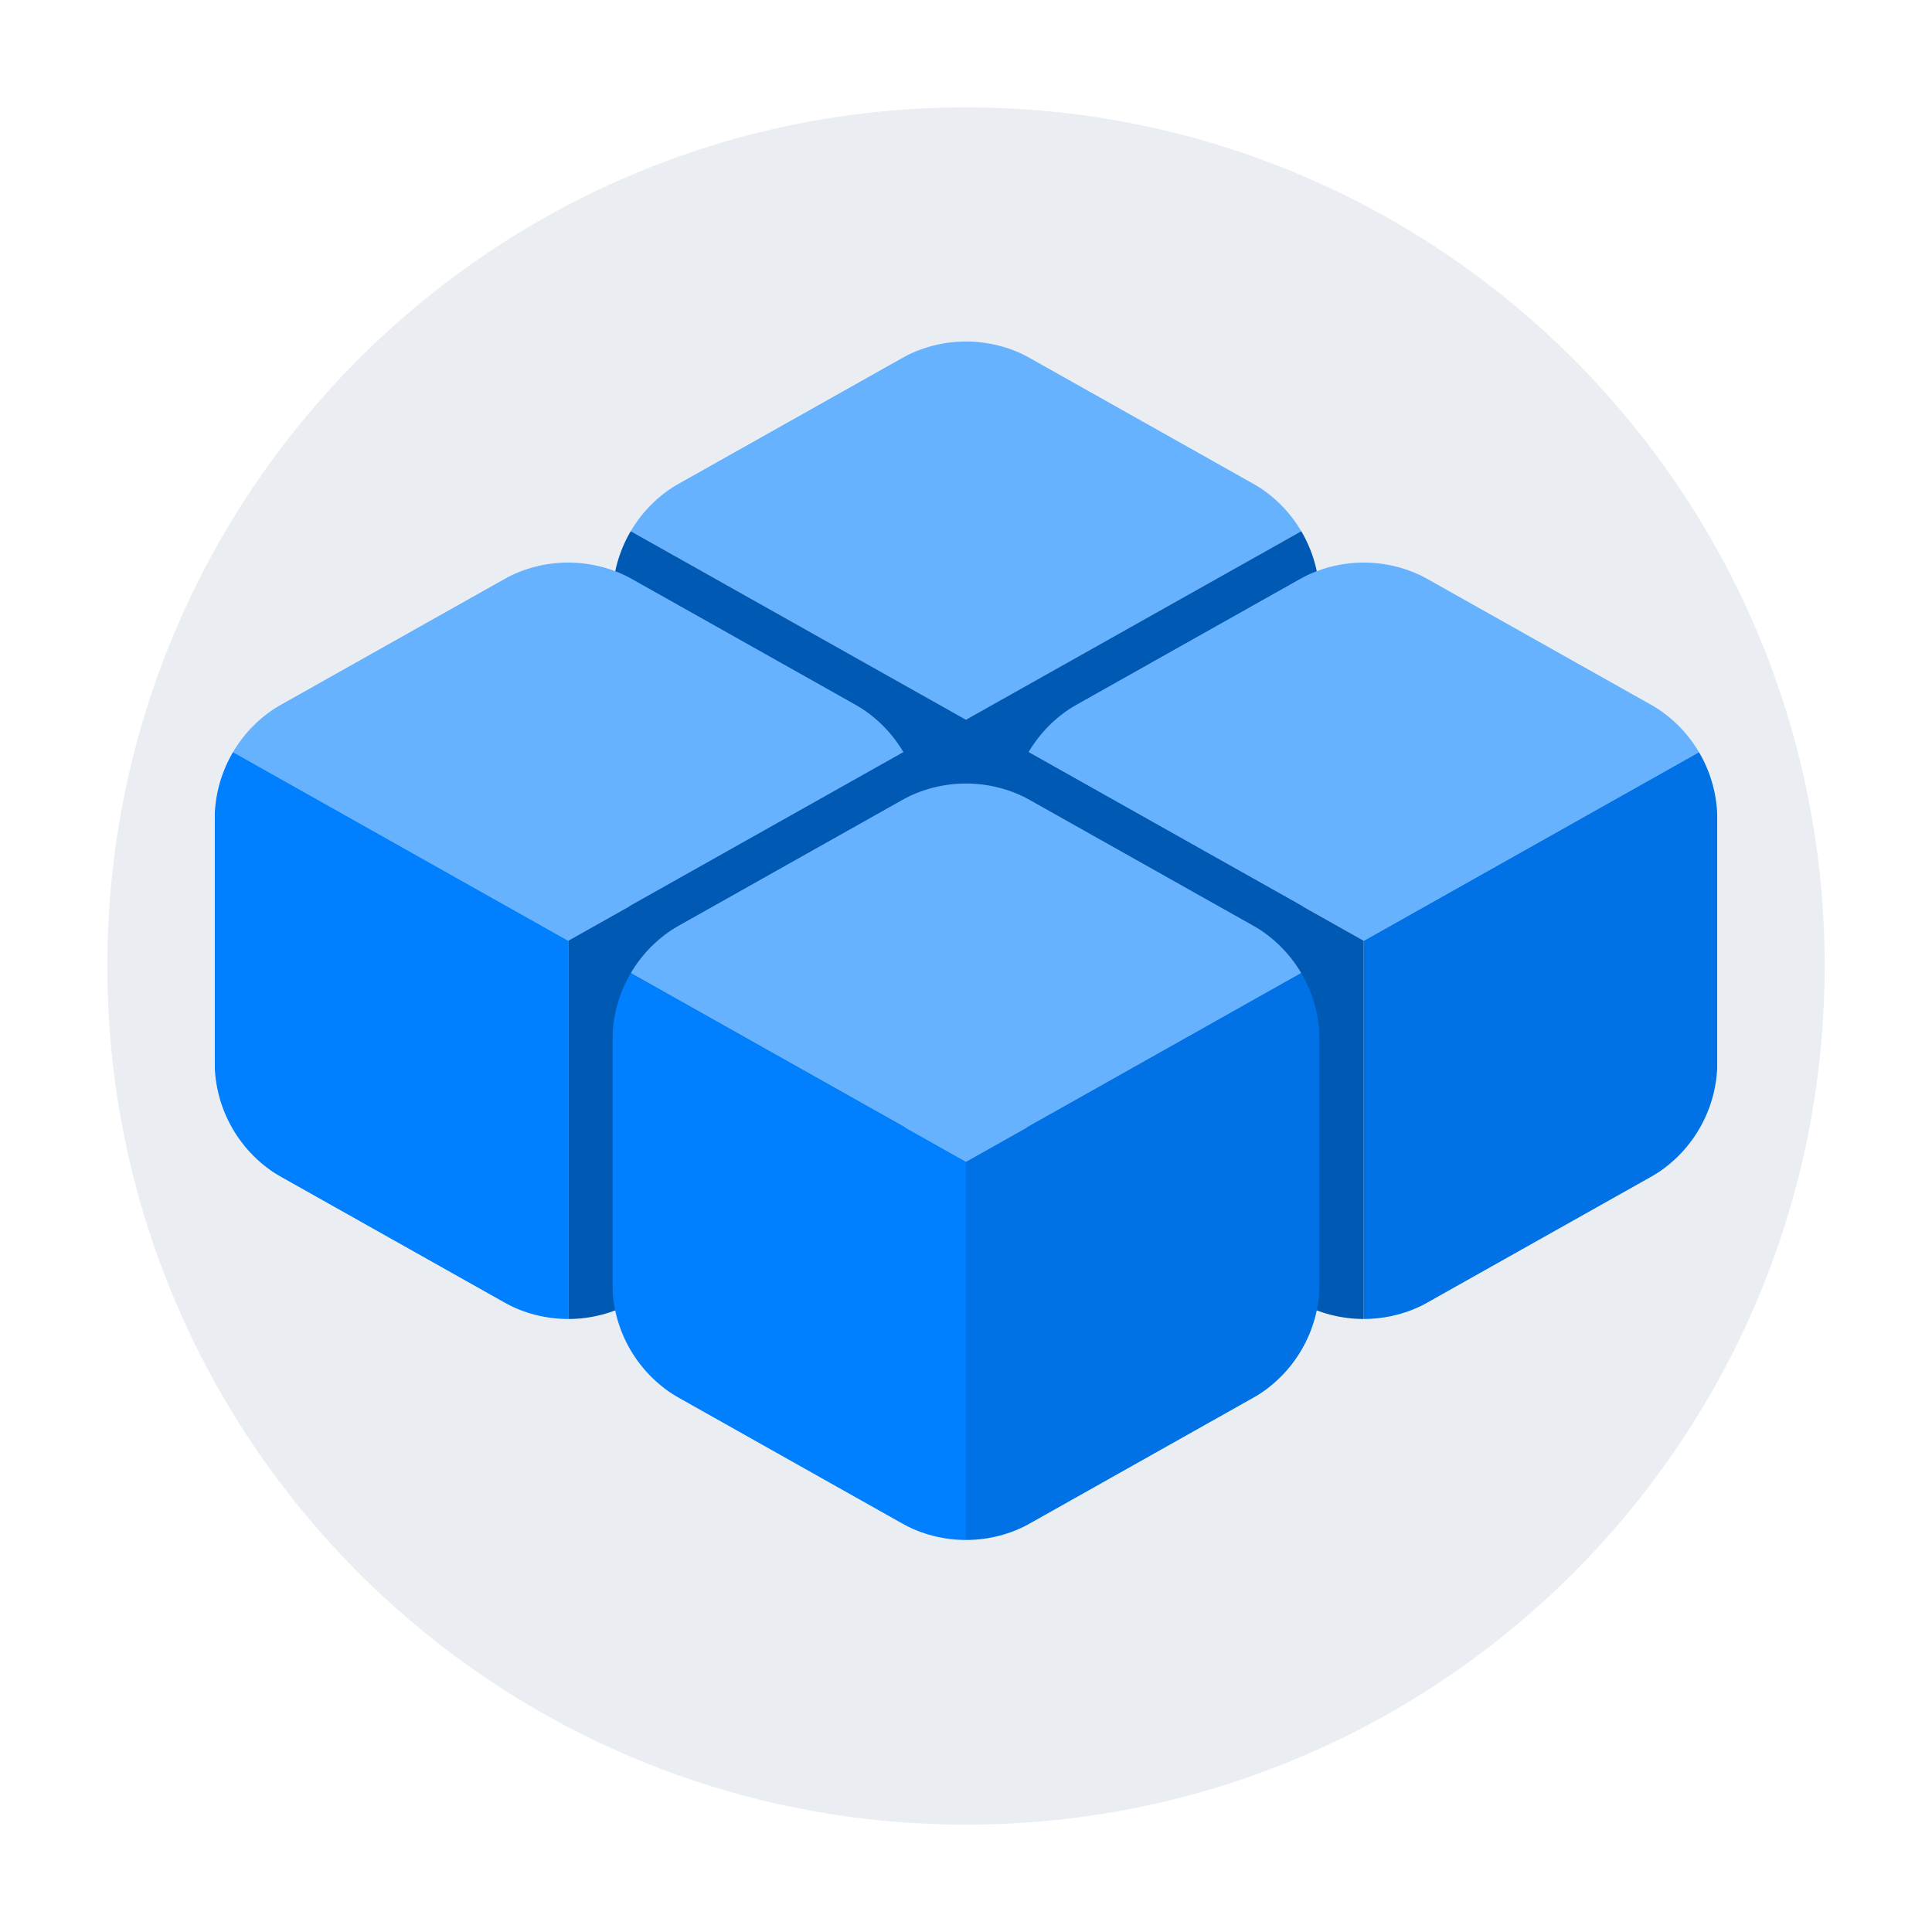
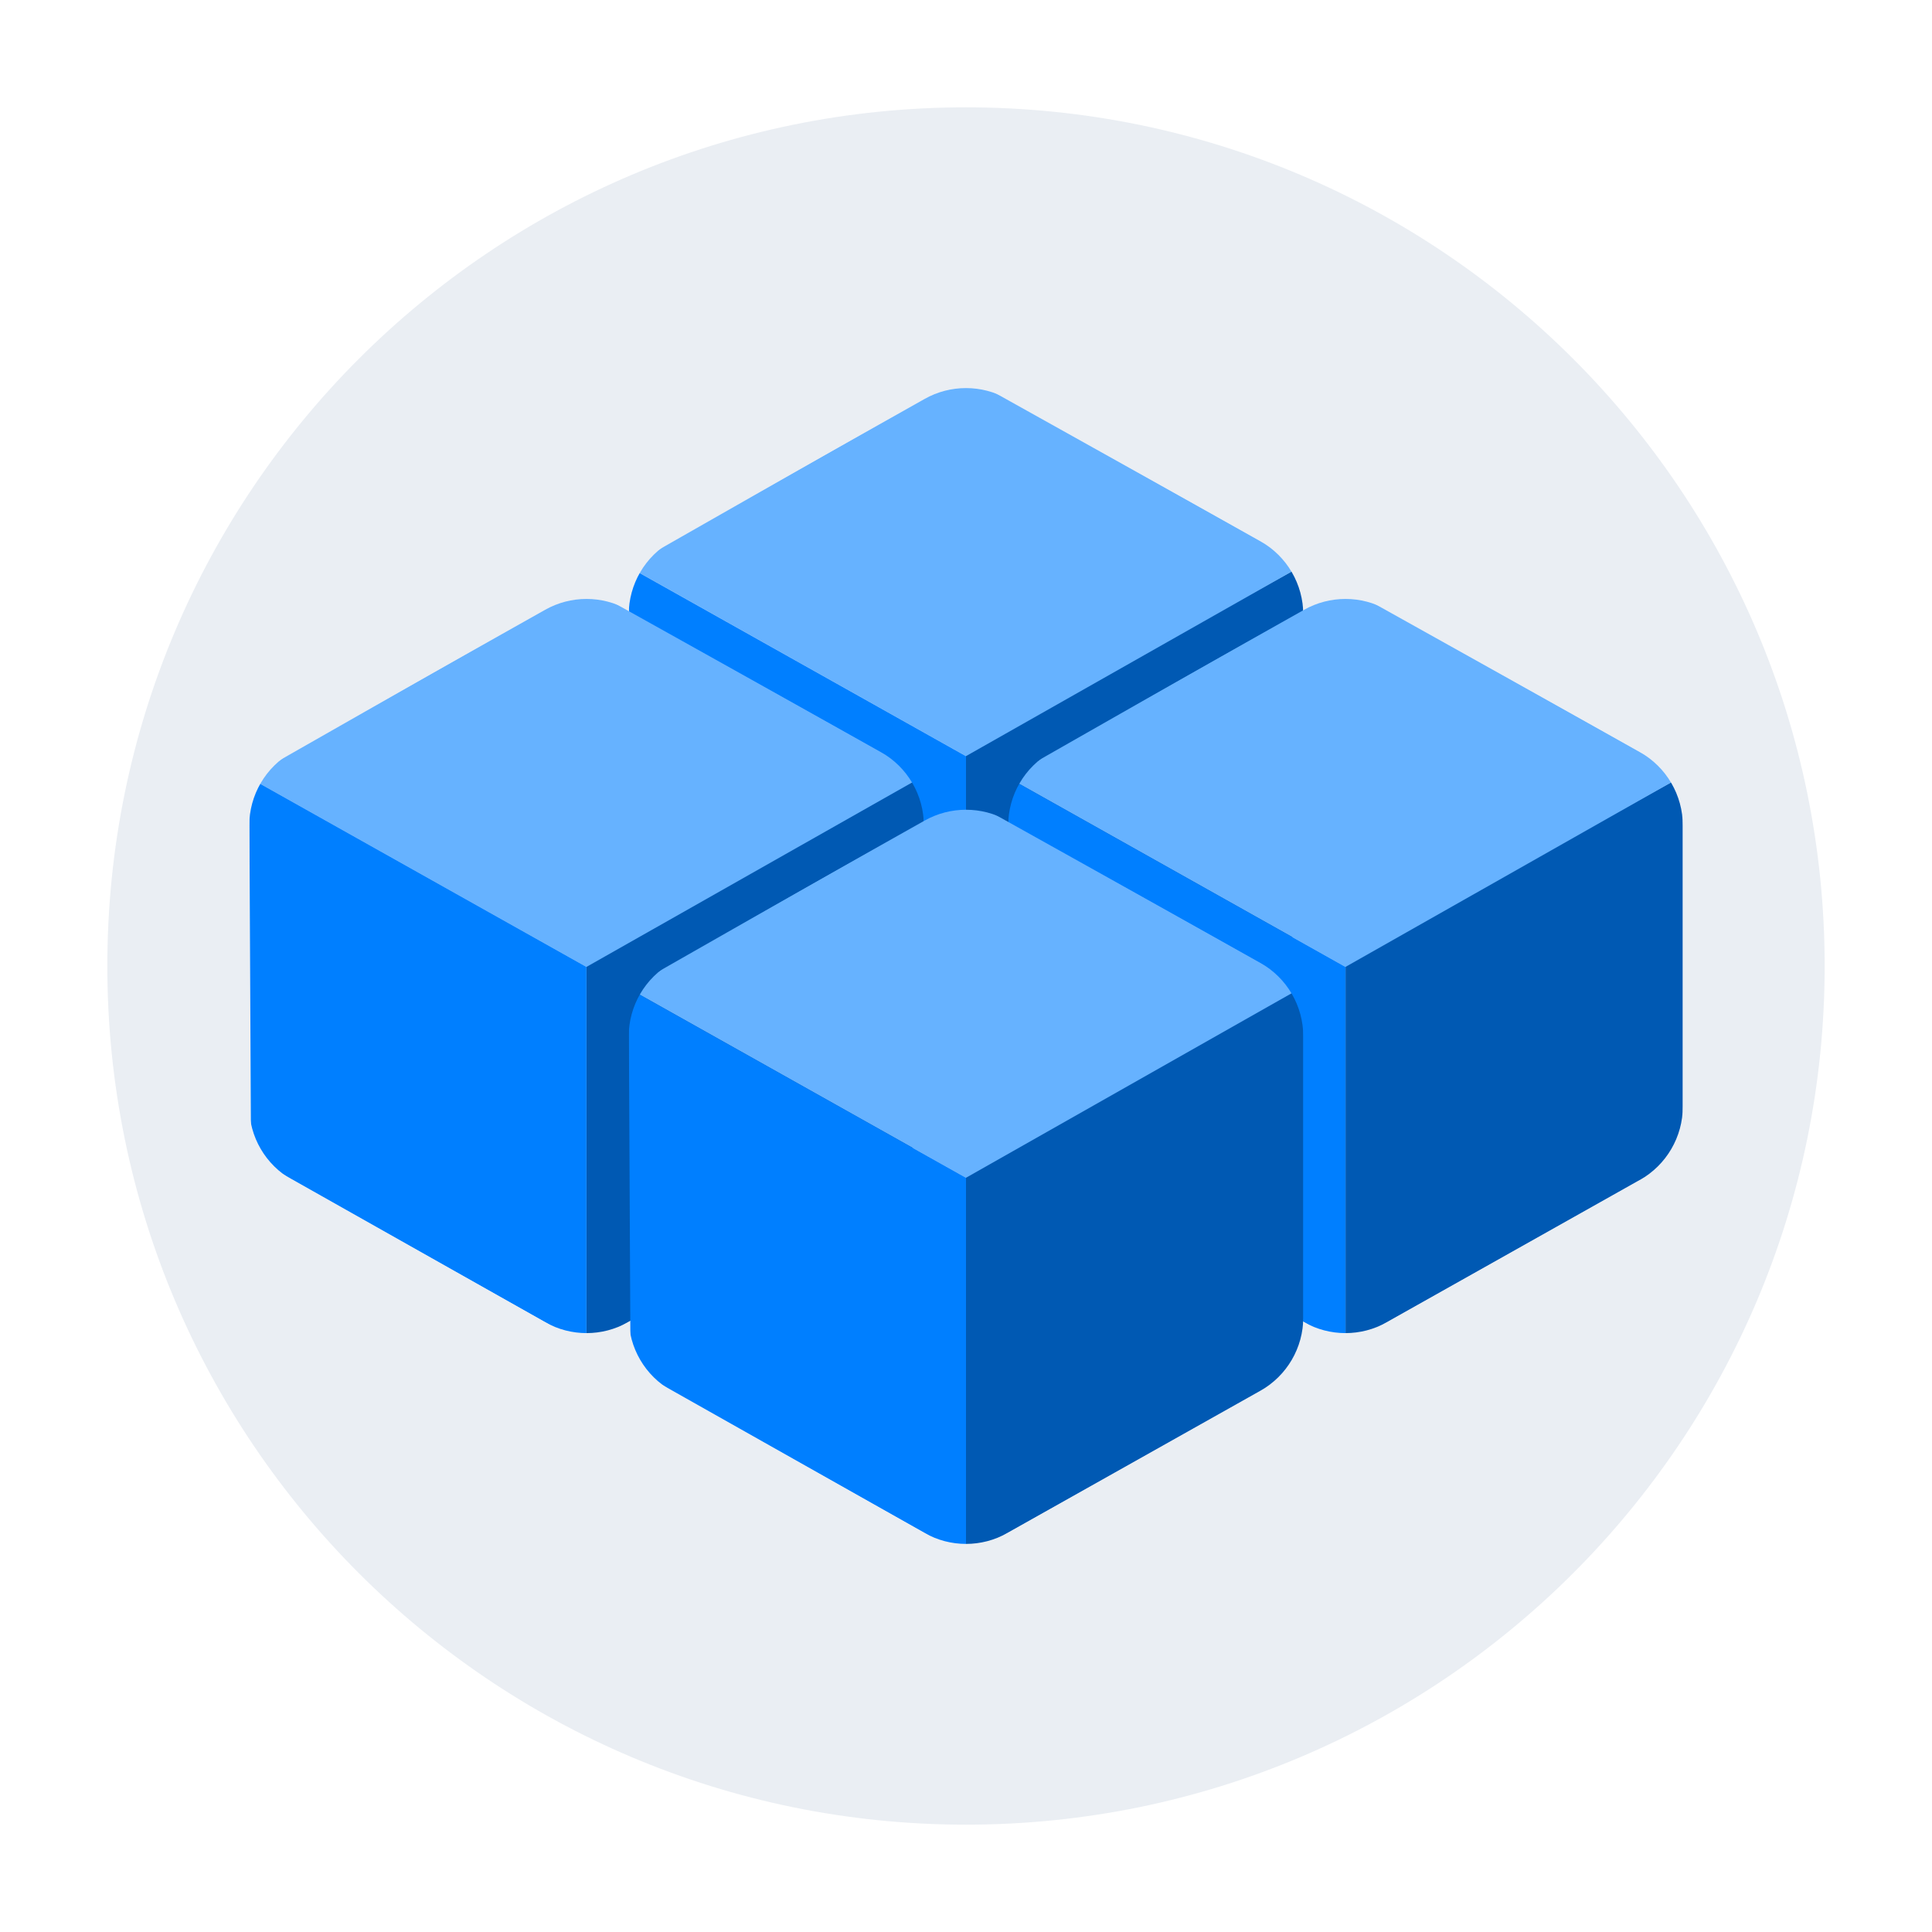
<svg xmlns="http://www.w3.org/2000/svg" width="36" height="36" fill="none">
  <circle cx="18" cy="18" r="16" fill="#EAEEF3" />
-   <mask id="product-core-mask0" mask-type="alpha" maskUnits="userSpaceOnUse" x="11" y="6" width="14" height="15">
-     <path d="M11.412 11.15a2.47 2.47 0 011.259-2.153l4.118-2.316a2.47 2.47 0 012.422 0l4.118 2.317a2.47 2.47 0 011.26 2.153v4.522a2.47 2.47 0 01-1.26 2.153l-4.118 2.316a2.47 2.47 0 01-2.422 0l-4.118-2.316a2.47 2.47 0 01-1.26-2.153V11.15z" fill="#ED64A6" />
+   <mask id="a" style="mask-type:alpha" maskUnits="userSpaceOnUse" x="11" y="7" width="14" height="14">
+     <path d="m23.485 18.058-4.715 2.651c-.478.27-1.062.27-1.54 0l-4.715-2.651a1.571 1.571 0 0 1-.8-1.37v-5.233c0-.568.306-1.091.8-1.37l4.715-2.652a1.571 1.571 0 0 1 1.54 0l4.715 2.652c.495.278.8.802.8 1.37v5.233c0 .568-.305 1.091-.8 1.37Z" fill="#C4C4C4" />
  </mask>
-   <g mask="url(#product-core-mask0)" fill-rule="evenodd" clip-rule="evenodd">
-     <path d="M11.412 9.706L18 13.412l6.588-3.706L18 6l-6.588 3.706z" fill="#66B2FF" />
-     <path d="M18 13.411v7.412l6.588-3.706V9.706L18 13.41zM11.412 17.117L18 20.823v-7.412l-6.588-3.705v7.411z" fill="#0059B3" />
+   <g mask="url(#a)">
+     <path d="M24.286 17.616 18 21.143v-7.124l6.286-3.492v7.089Z" fill="#0059B3" />
+     <path d="m17.965 7-6.25 3.562L18 14.089l6.286-3.562L17.965 7Z" fill="#66B2FF" />
+     <path d="M11.75 17.616 18 21.143V14.09l-6.286-3.527.035 7.054Z" fill="#007FFF" />
  </g>
-   <mask id="product-core-mask1" mask-type="alpha" maskUnits="userSpaceOnUse" x="4" y="10" width="14" height="15">
-     <path d="M4 15.268a2.47 2.47 0 011.26-2.153L9.376 10.8a2.47 2.47 0 012.422 0l4.118 2.316a2.47 2.47 0 011.26 2.153v4.522a2.47 2.47 0 01-1.26 2.154L11.8 24.26a2.47 2.47 0 01-2.423 0l-4.118-2.316A2.47 2.47 0 014 19.79V15.27z" fill="#ED64A6" />
+   <mask id="b" style="mask-type:alpha" maskUnits="userSpaceOnUse" x="4" y="11" width="14" height="14">
+     <path d="M16.413 21.986 11.7 24.638c-.478.27-1.063.27-1.54 0l-4.715-2.652a1.571 1.571 0 0 1-.801-1.37v-5.232c0-.568.306-1.092.8-1.37l4.715-2.652a1.571 1.571 0 0 1 1.54 0l4.715 2.652c.495.278.801.802.801 1.37v5.233c0 .567-.306 1.091-.8 1.37Z" fill="#C4C4C4" />
  </mask>
-   <g mask="url(#product-core-mask1)" fill-rule="evenodd" clip-rule="evenodd">
-     <path d="M4 13.824l6.588 3.705 6.589-3.705-6.589-3.706L4 13.824z" fill="#66B2FF" />
-     <path d="M10.588 17.53v7.41l6.589-3.705v-7.412l-6.589 3.706z" fill="#0059B3" />
-     <path d="M4 21.235l6.588 3.706v-7.412L4 13.823v7.412z" fill="#007FFF" />
+   <g mask="url(#b)">
+     <path d="m17.214 21.544-6.285 3.527v-7.123l6.285-3.492v7.088Z" fill="#0059B3" />
+     <path d="m10.893 10.929-6.25 3.561 6.285 3.527 6.286-3.561-6.32-3.527Z" fill="#66B2FF" />
+     <path d="m4.678 21.544 6.25 3.527v-7.054L4.643 14.49l.035 7.054Z" fill="#007FFF" />
  </g>
-   <mask id="product-core-mask2" mask-type="alpha" maskUnits="userSpaceOnUse" x="18" y="10" width="15" height="15">
-     <path d="M18.824 15.268a2.47 2.47 0 011.26-2.153L24.2 10.8a2.47 2.47 0 012.422 0l4.118 2.316A2.47 2.47 0 0132 15.268v4.522a2.47 2.47 0 01-1.26 2.154l-4.118 2.316a2.47 2.47 0 01-2.422 0l-4.118-2.316a2.47 2.47 0 01-1.26-2.154V15.27z" fill="#ED64A6" />
+   <mask id="c" style="mask-type:alpha" maskUnits="userSpaceOnUse" x="18" y="11" width="14" height="14">
+     <path d="m30.556 21.986-4.714 2.652c-.479.27-1.063.27-1.541 0l-4.714-2.652a1.571 1.571 0 0 1-.801-1.37v-5.232c0-.568.306-1.092.8-1.37l4.715-2.652a1.571 1.571 0 0 1 1.54 0l4.715 2.652c.495.278.801.802.801 1.37v5.233c0 .567-.306 1.091-.8 1.37Z" fill="#C4C4C4" />
  </mask>
-   <g mask="url(#product-core-mask2)" fill-rule="evenodd" clip-rule="evenodd">
-     <path d="M18.824 13.824l6.588 3.705L32 13.824l-6.588-3.706-6.588 3.706z" fill="#66B2FF" />
-     <path d="M25.412 17.53v7.41L32 21.236v-7.412l-6.588 3.706z" fill="#0072E6" />
-     <path d="M18.823 21.235l6.588 3.706v-7.412l-6.588-3.706v7.412z" fill="#0059B3" />
+   <g mask="url(#c)">
+     <path d="m31.357 21.544-6.285 3.527v-7.123l6.285-3.492v7.088Z" fill="#0059B3" />
+     <path d="m25.036 10.929-6.25 3.561 6.285 3.527 6.286-3.561-6.32-3.527Z" fill="#66B2FF" />
+     <path d="m18.82 21.544 6.251 3.527v-7.054l-6.285-3.527.035 7.054Z" fill="#007FFF" />
  </g>
-   <mask id="product-core-mask3" mask-type="alpha" maskUnits="userSpaceOnUse" x="11" y="14" width="14" height="15">
-     <path d="M11.412 19.386a2.47 2.47 0 011.259-2.153l4.118-2.316a2.47 2.47 0 012.422 0l4.118 2.316a2.47 2.47 0 011.26 2.153v4.522a2.47 2.47 0 01-1.26 2.153l-4.118 2.317a2.47 2.47 0 01-2.422 0L12.67 26.06a2.47 2.47 0 01-1.26-2.153v-4.522z" fill="#ED64A6" />
+   <mask id="d" style="mask-type:alpha" maskUnits="userSpaceOnUse" x="11" y="15" width="14" height="14">
+     <path d="m23.485 25.915-4.715 2.651c-.478.27-1.062.27-1.54 0l-4.715-2.651a1.571 1.571 0 0 1-.8-1.37v-5.233c0-.568.306-1.092.8-1.37l4.715-2.652a1.571 1.571 0 0 1 1.54 0l4.715 2.652c.495.278.8.802.8 1.37v5.233c0 .568-.305 1.091-.8 1.37Z" fill="#C4C4C4" />
  </mask>
-   <g mask="url(#product-core-mask3)" fill-rule="evenodd" clip-rule="evenodd">
-     <path d="M11.412 17.941L18 21.647l6.588-3.706L18 14.235l-6.588 3.706z" fill="#66B2FF" />
-     <path d="M18 21.647v7.412l6.588-3.706V17.94L18 21.647z" fill="#0072E6" />
-     <path d="M11.412 25.353L18 29.059v-7.412l-6.588-3.706v7.412z" fill="#007FFF" />
+   <g mask="url(#d)">
+     <path d="M24.286 25.473 18 29v-7.124l6.286-3.492v7.088Z" fill="#0059B3" />
+     <path d="m17.965 14.857-6.25 3.562L18 21.946l6.286-3.562-6.321-3.527Z" fill="#66B2FF" />
+     <path d="M11.75 25.473 18 29v-7.054l-6.286-3.527.035 7.054Z" fill="#007FFF" />
  </g>
</svg>
